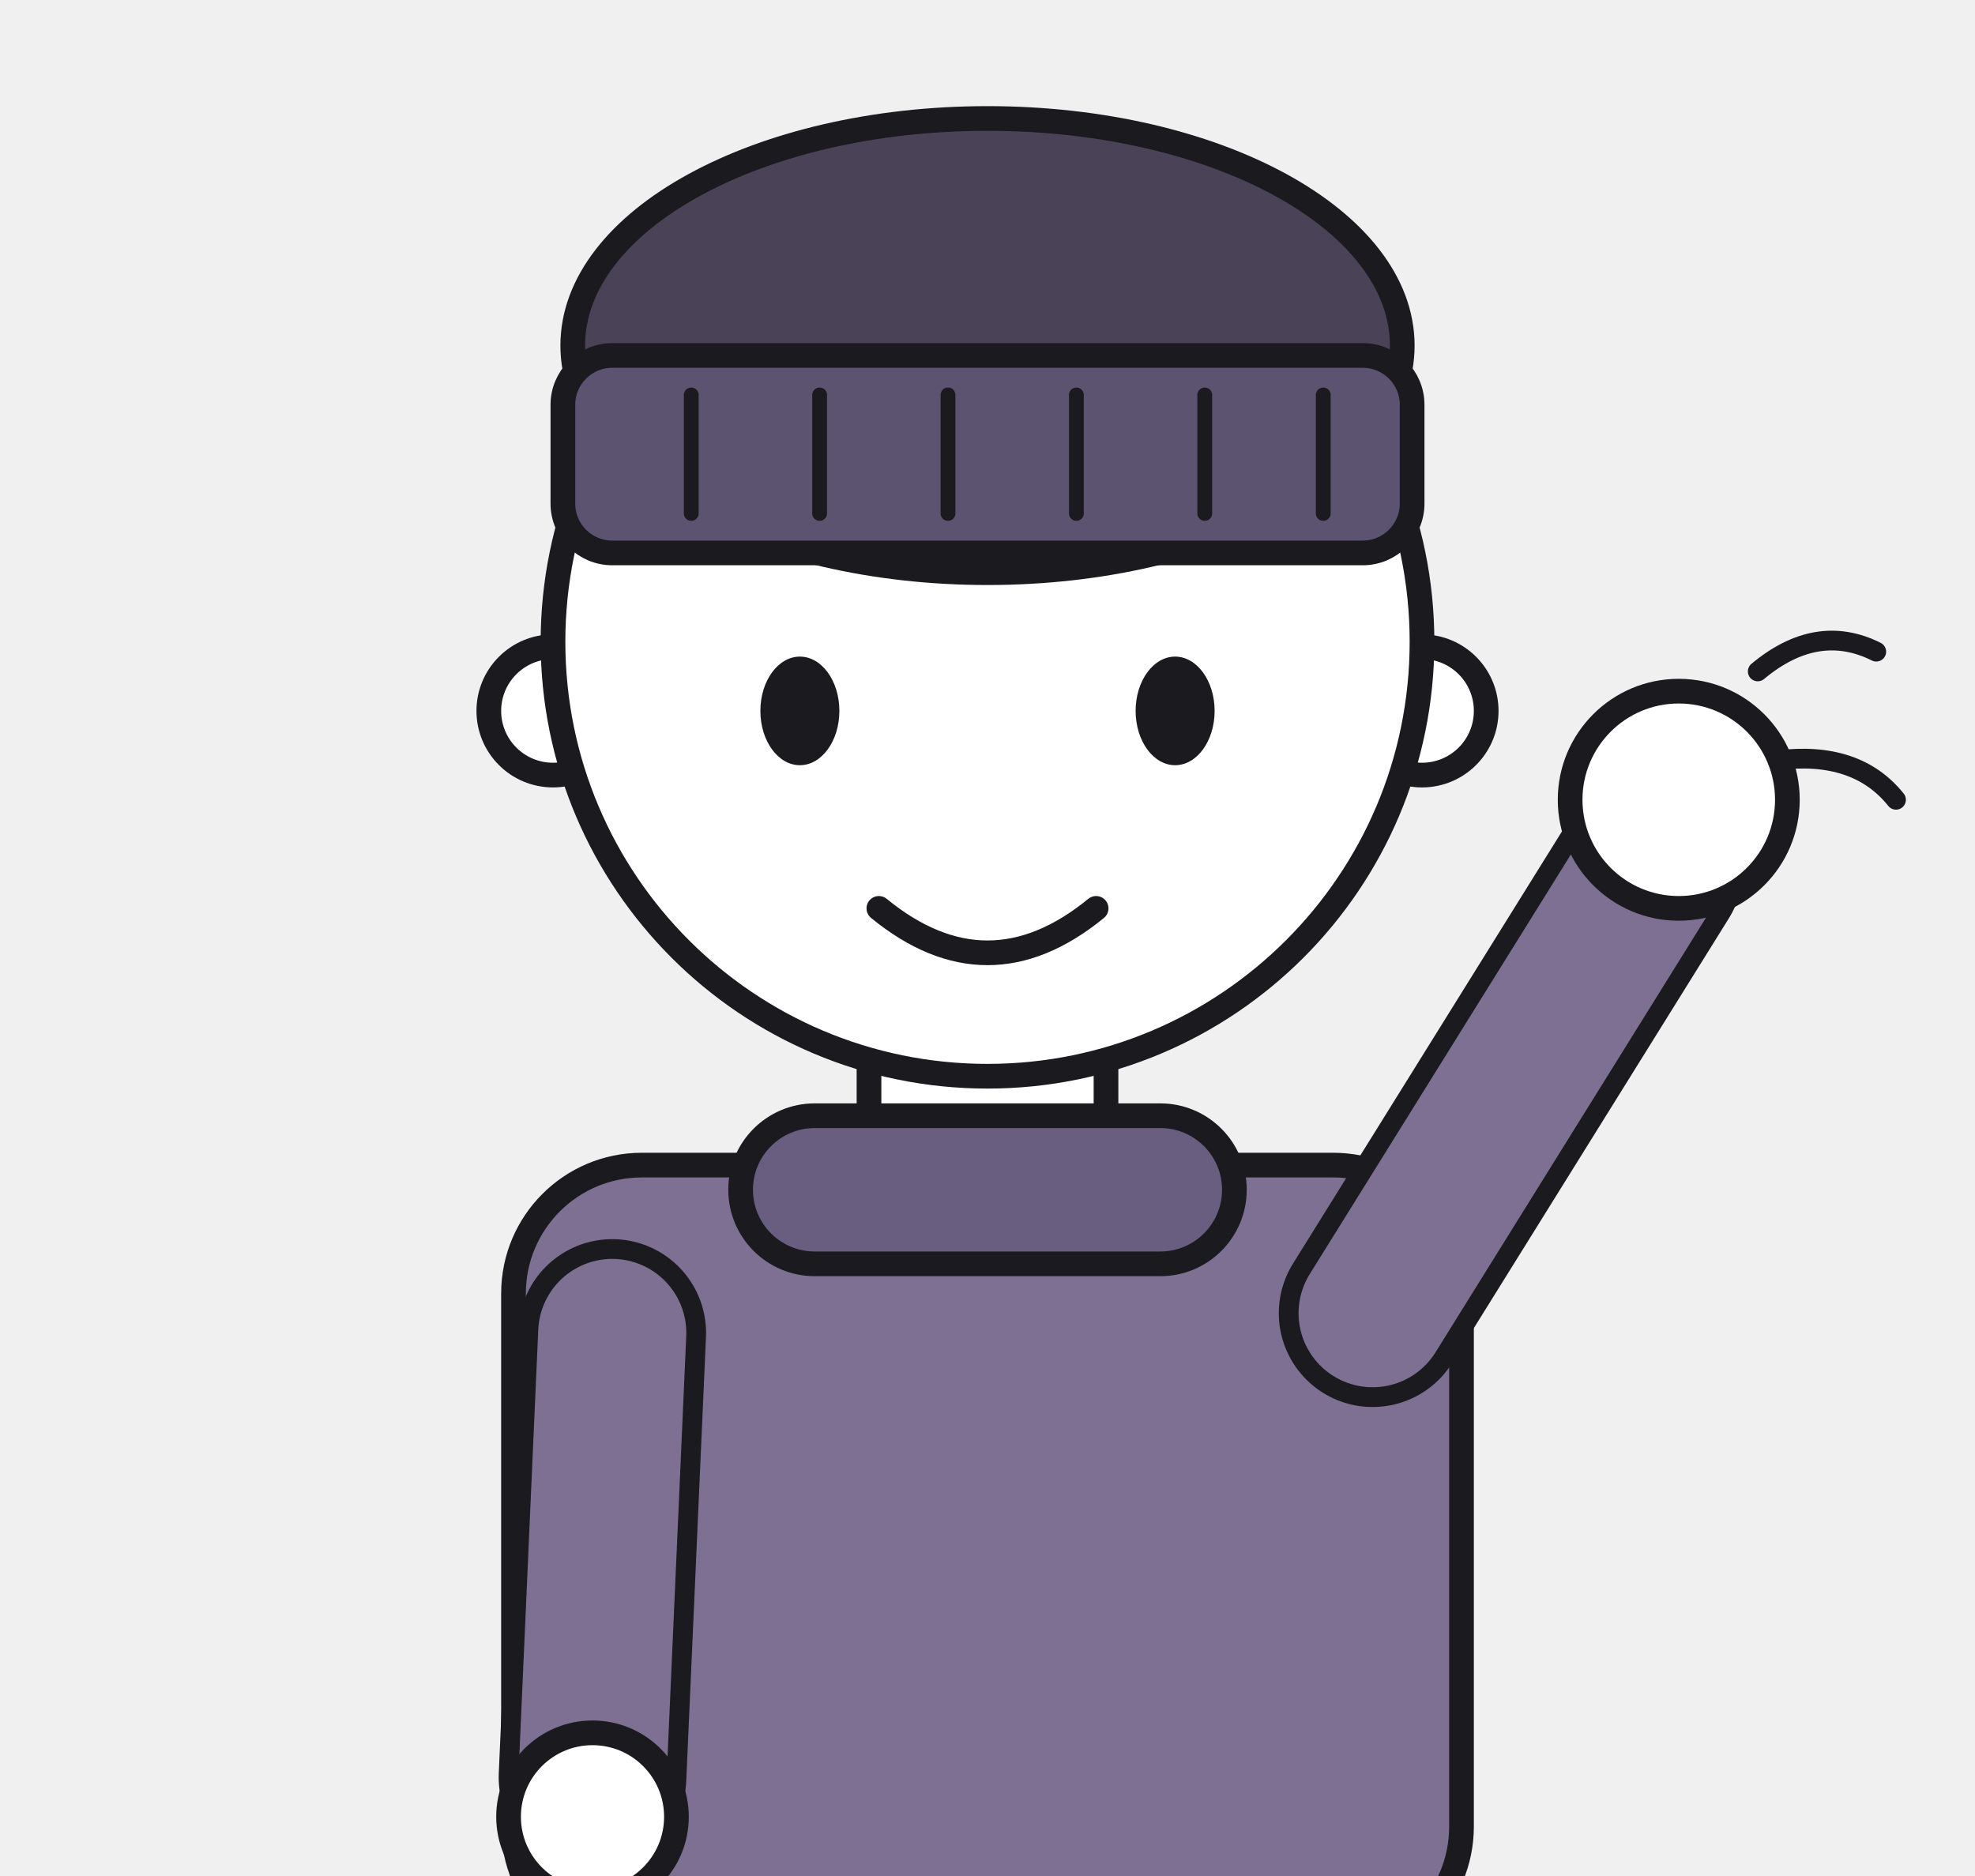
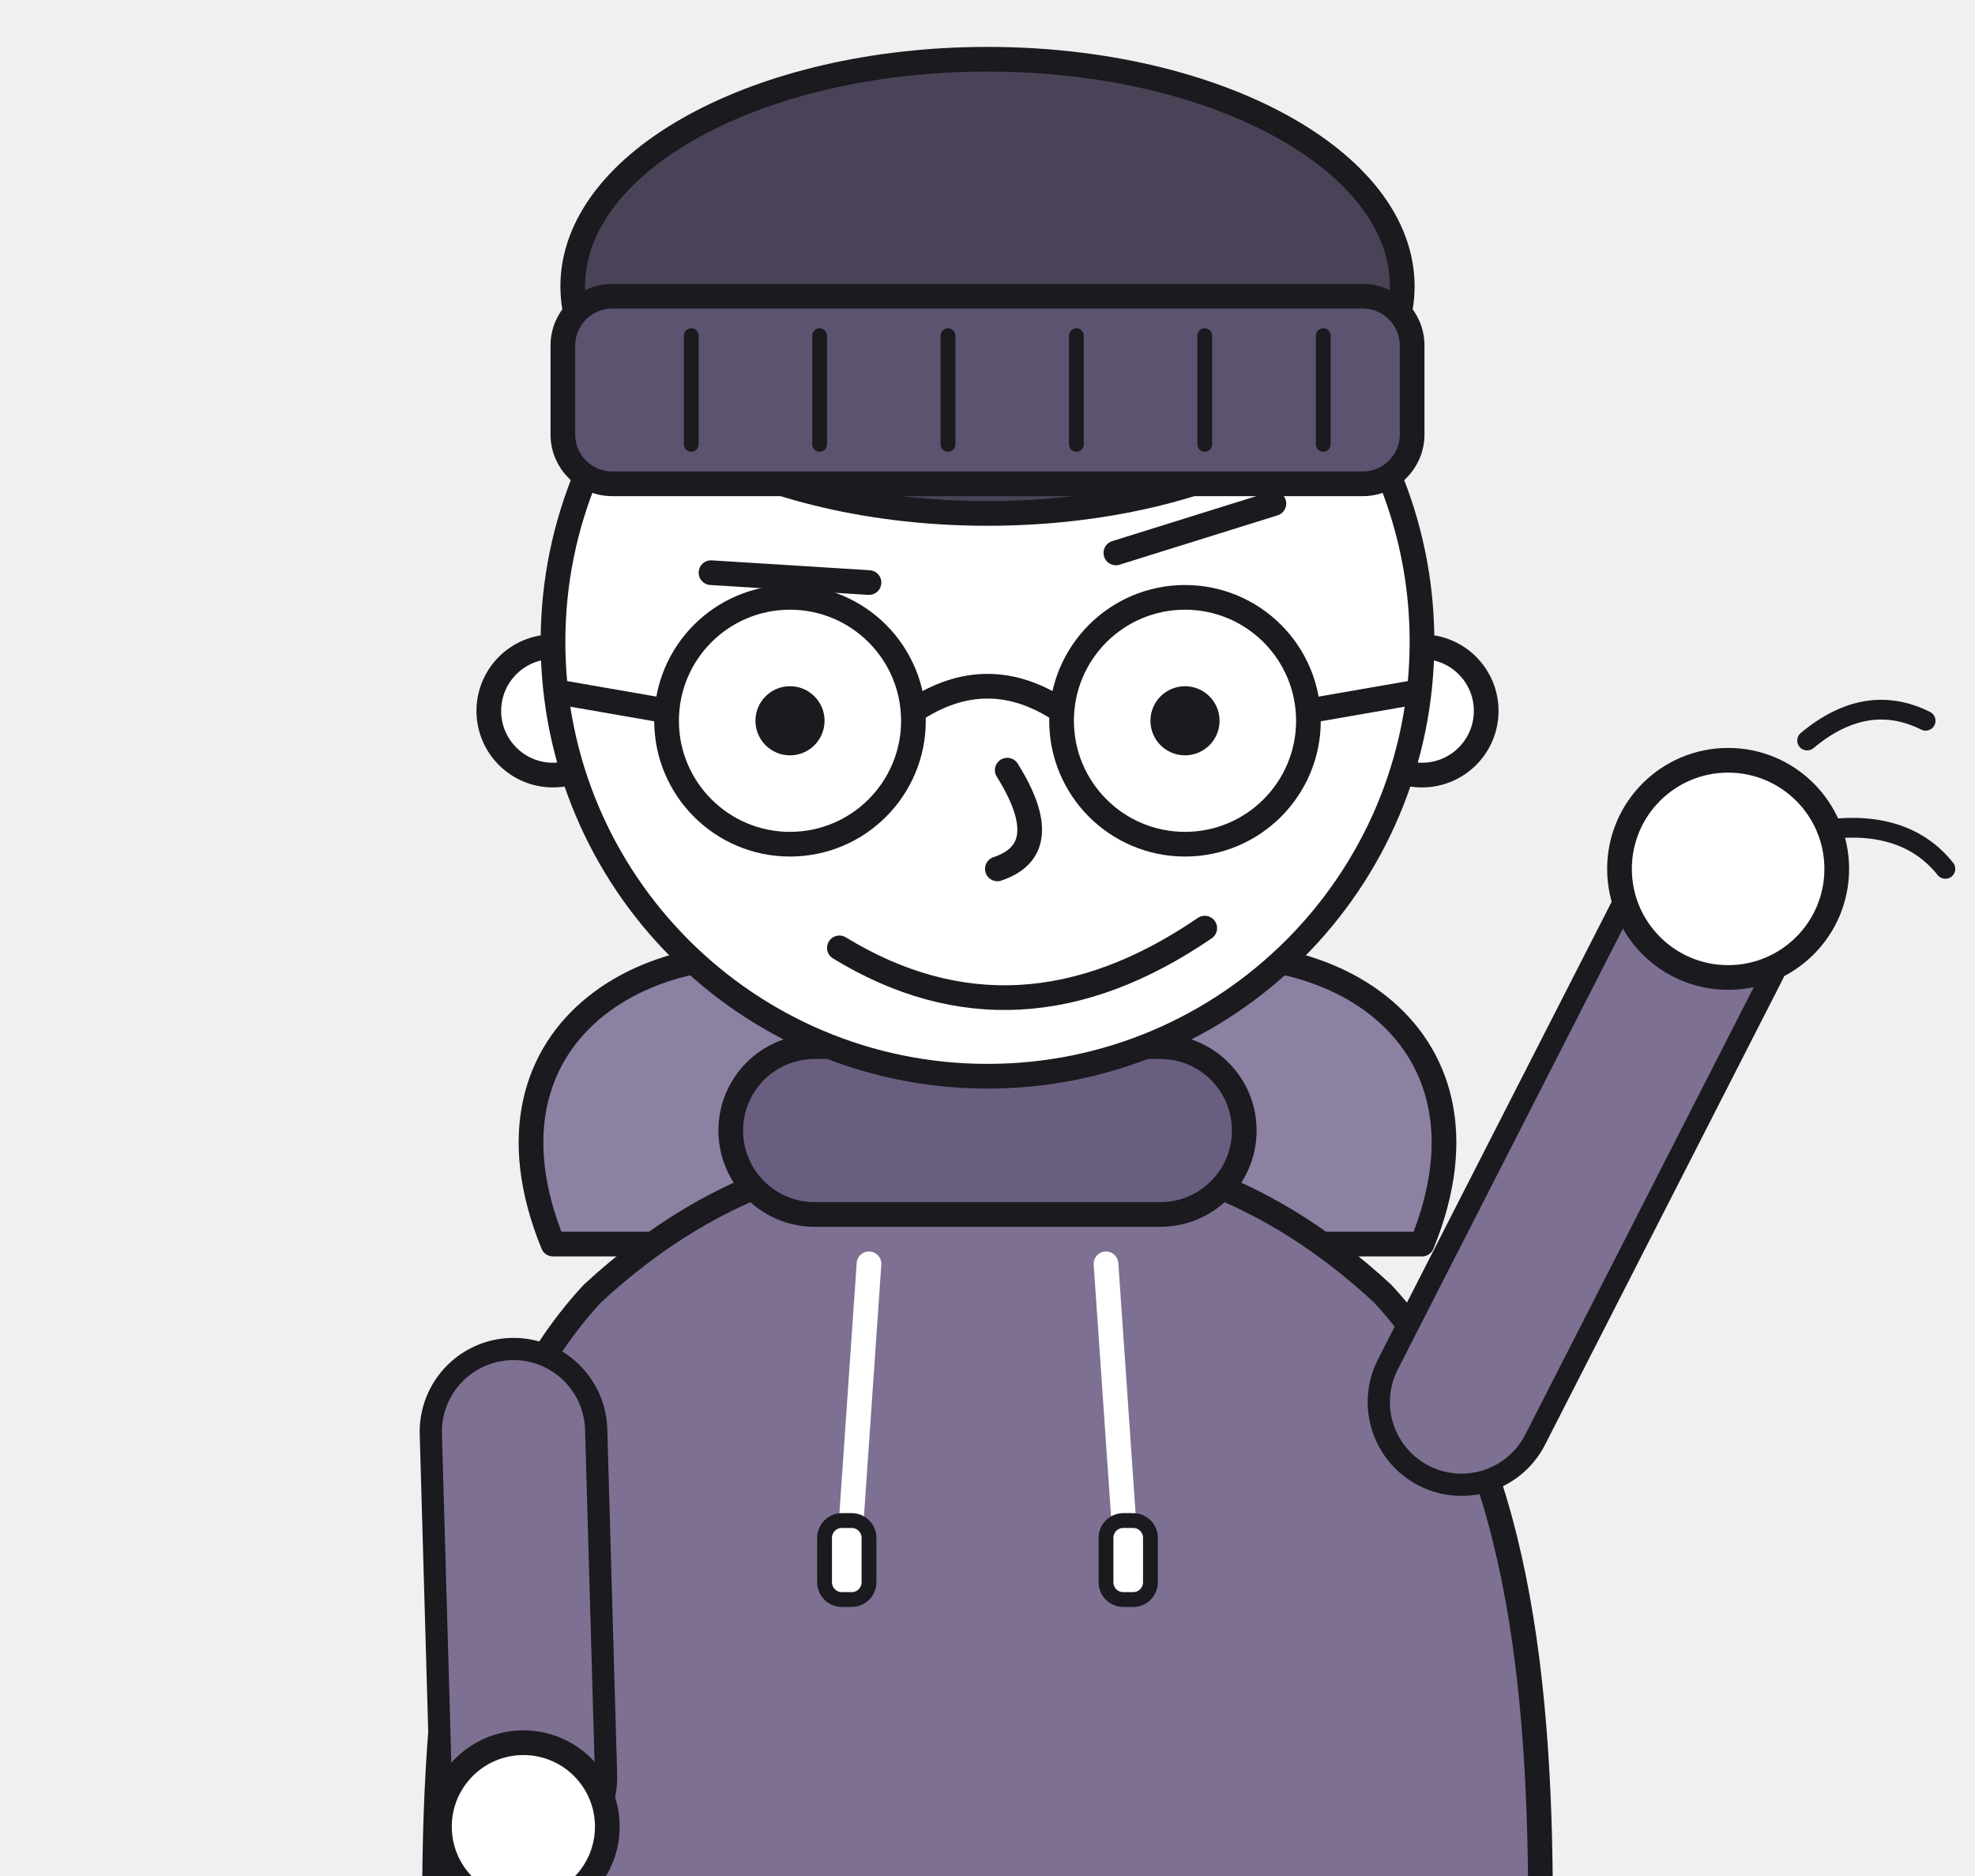
<svg xmlns="http://www.w3.org/2000/svg" viewBox="0 60 400 380" fill="none" stroke="#1a1a1f" stroke-width="5" stroke-linejoin="round" stroke-linecap="round">
-   <rect x="176" y="250" width="48" height="70" fill="#fff" />
-   <rect x="104" y="296" width="192" height="160" rx="26" fill="#7d7092" />
-   <rect x="150" y="286" width="100" height="30" rx="15" fill="#6a5e80" />
-   <line x1="124" y1="330" x2="120" y2="420" stroke="#1a1a1f" stroke-width="38" />
-   <line x1="124" y1="330" x2="120" y2="420" stroke="#7d7092" stroke-width="30" />
+   <path d="M112 312 C94 268 134 246 170 256 L230 256 C266 246 306 268 288 312 Z" fill="#8c80a3" />
+   <rect x="176" y="250" width="48" height="40" fill="#fff" />
+   <path d="M88 446 C88 396 94 350 120 322 C146 298 172 292 200 292 C228 292 254 298 280 322 C306 350 312 396 312 446 Z" fill="#7d7092" />
+   <rect x="148" y="272" width="104" height="34" rx="17" fill="#6a5e80" />
+   <line x1="104" y1="350" x2="106" y2="420" stroke="#1a1a1f" stroke-width="38" />
+   <line x1="104" y1="350" x2="106" y2="420" stroke="#7d7092" stroke-width="29" />
  <g class="wave">
-     <line x1="278" y1="326" x2="334" y2="236" stroke="#1a1a1f" stroke-width="38" />
-     <line x1="278" y1="326" x2="334" y2="236" stroke="#7d7092" stroke-width="30" />
-     <circle cx="340" cy="222" r="22" fill="#fff" />
-     <path d="M356 196 Q368 186 380 192 M360 214 Q376 212 384 222" stroke-width="4" />
+     <line x1="296" y1="344" x2="344" y2="250" stroke="#1a1a1f" stroke-width="38" />
+     <line x1="296" y1="344" x2="344" y2="250" stroke="#7d7092" stroke-width="29" />
+     <circle cx="350" cy="236" r="22" fill="#fff" />
+     <path d="M366 210 Q378 200 390 206 M370 228 Q386 226 394 236" stroke-width="4" />
  </g>
-   <circle cx="120" cy="428" r="17" fill="#fff" />
+   <circle cx="106" cy="430" r="17" fill="#fff" />
+   <path d="M176 316 L172 374 M224 316 L228 374" stroke="#fff" stroke-width="5" />
+   <rect x="167" y="368" width="9" height="16" rx="3.5" fill="#fff" stroke-width="3" />
+   <rect x="224" y="368" width="9" height="16" rx="3.5" fill="#fff" stroke-width="3" />
  <circle cx="112" cy="204" r="13" fill="#fff" />
  <circle cx="288" cy="204" r="13" fill="#fff" />
-   <clipPath id="hc2">
+   <circle cx="200" cy="190" r="88" fill="#fff" />
+   <clipPath id="fc2">
    <circle cx="200" cy="190" r="86" />
  </clipPath>
-   <circle cx="200" cy="190" r="88" fill="#fff" />
-   <g clip-path="url(#hc2)">
+   <g clip-path="url(#fc2)">
    <g class="face">
+       <circle cx="160" cy="206" r="25" fill="#fff" />
+       <circle cx="240" cy="206" r="25" fill="#fff" />
+       <path d="M185 204 Q200 194 215 204" fill="none" />
+       <line x1="135" y1="204" x2="112" y2="200" />
+       <line x1="265" y1="204" x2="288" y2="200" />
      <g class="pupils" fill="#1a1a1f" stroke="none">
-         <ellipse cx="162" cy="204" rx="8" ry="11" />
-         <ellipse cx="238" cy="204" rx="8" ry="11" />
+         <circle cx="160" cy="206" r="7" />
+         <circle cx="240" cy="206" r="7" />
      </g>
-       <path d="M178 244 Q200 262 222 244" fill="none" />
+       <line x1="144" y1="176" x2="176" y2="178" />
+       <line x1="226" y1="172" x2="258" y2="162" />
+       <path d="M204 216 Q214 232 202 236" fill="none" />
+       <path d="M170 252 Q206 274 244 248" fill="none" />
    </g>
  </g>
-   <ellipse cx="200" cy="130" rx="84" ry="46" fill="#4a4357" />
-   <rect x="114" y="132" width="172" height="40" rx="10" fill="#5c5370" />
+   <ellipse cx="200" cy="118" rx="84" ry="46" fill="#4a4357" />
+   <rect x="114" y="120" width="172" height="38" rx="10" fill="#5c5370" />
  <g stroke-width="3">
-     <line x1="140" y1="140" x2="140" y2="164" />
-     <line x1="166" y1="140" x2="166" y2="164" />
-     <line x1="192" y1="140" x2="192" y2="164" />
-     <line x1="218" y1="140" x2="218" y2="164" />
-     <line x1="244" y1="140" x2="244" y2="164" />
-     <line x1="268" y1="140" x2="268" y2="164" />
+     <line x1="140" y1="128" x2="140" y2="150" />
+     <line x1="166" y1="128" x2="166" y2="150" />
+     <line x1="192" y1="128" x2="192" y2="150" />
+     <line x1="218" y1="128" x2="218" y2="150" />
+     <line x1="244" y1="128" x2="244" y2="150" />
+     <line x1="268" y1="128" x2="268" y2="150" />
  </g>
</svg>
